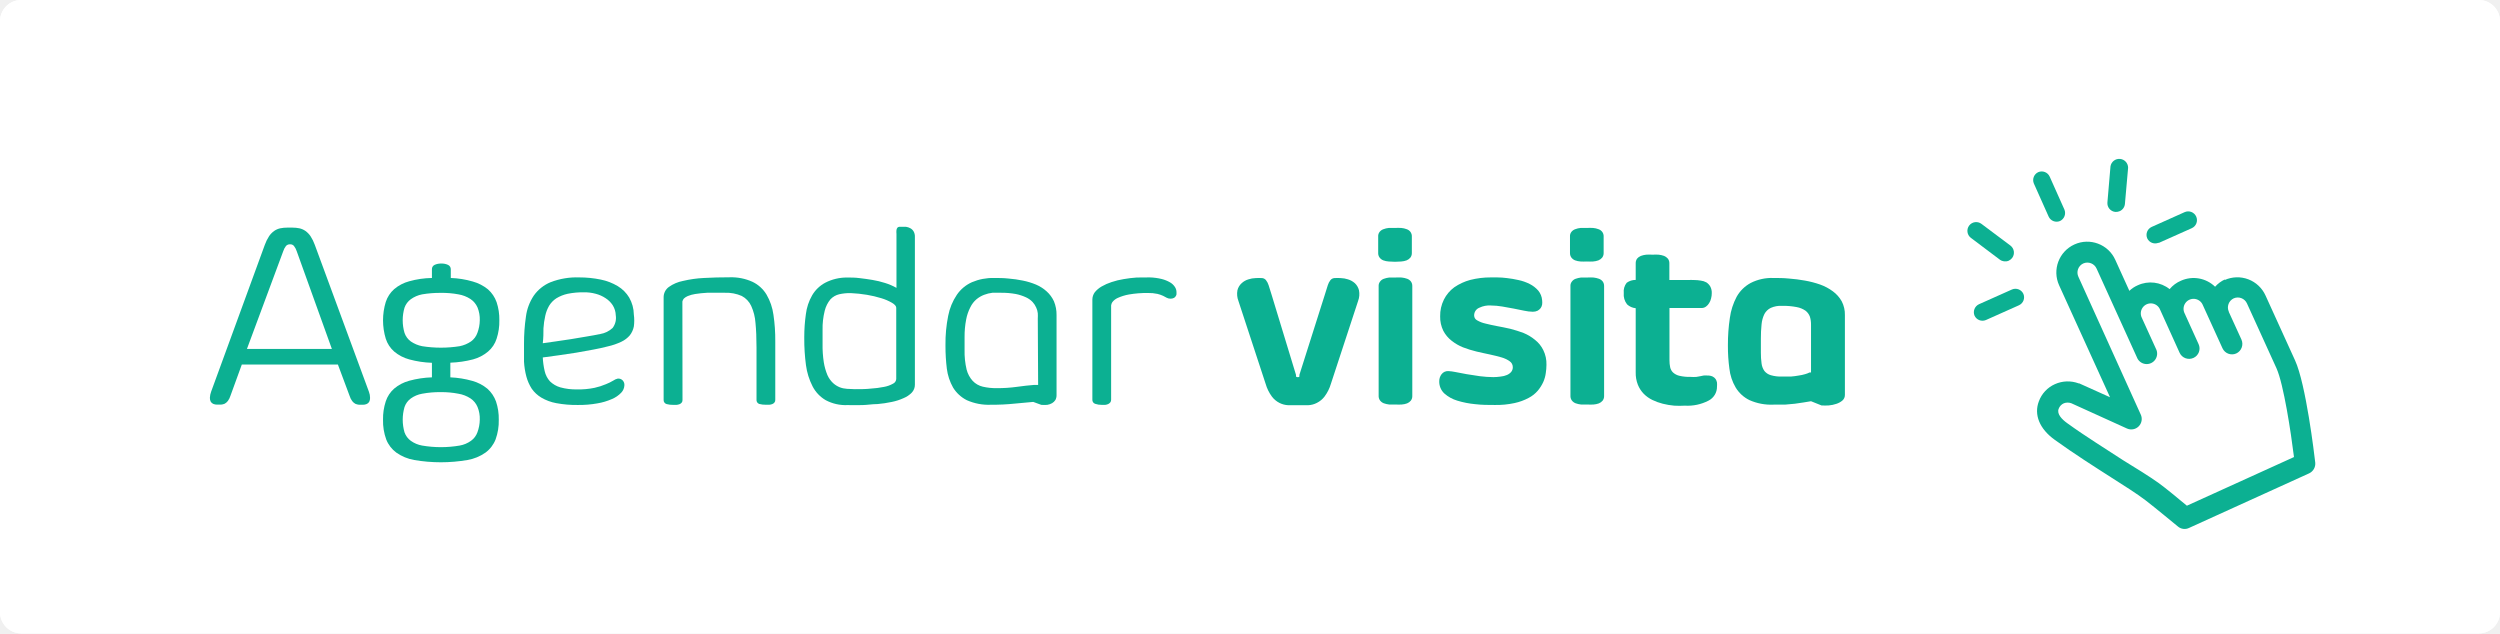
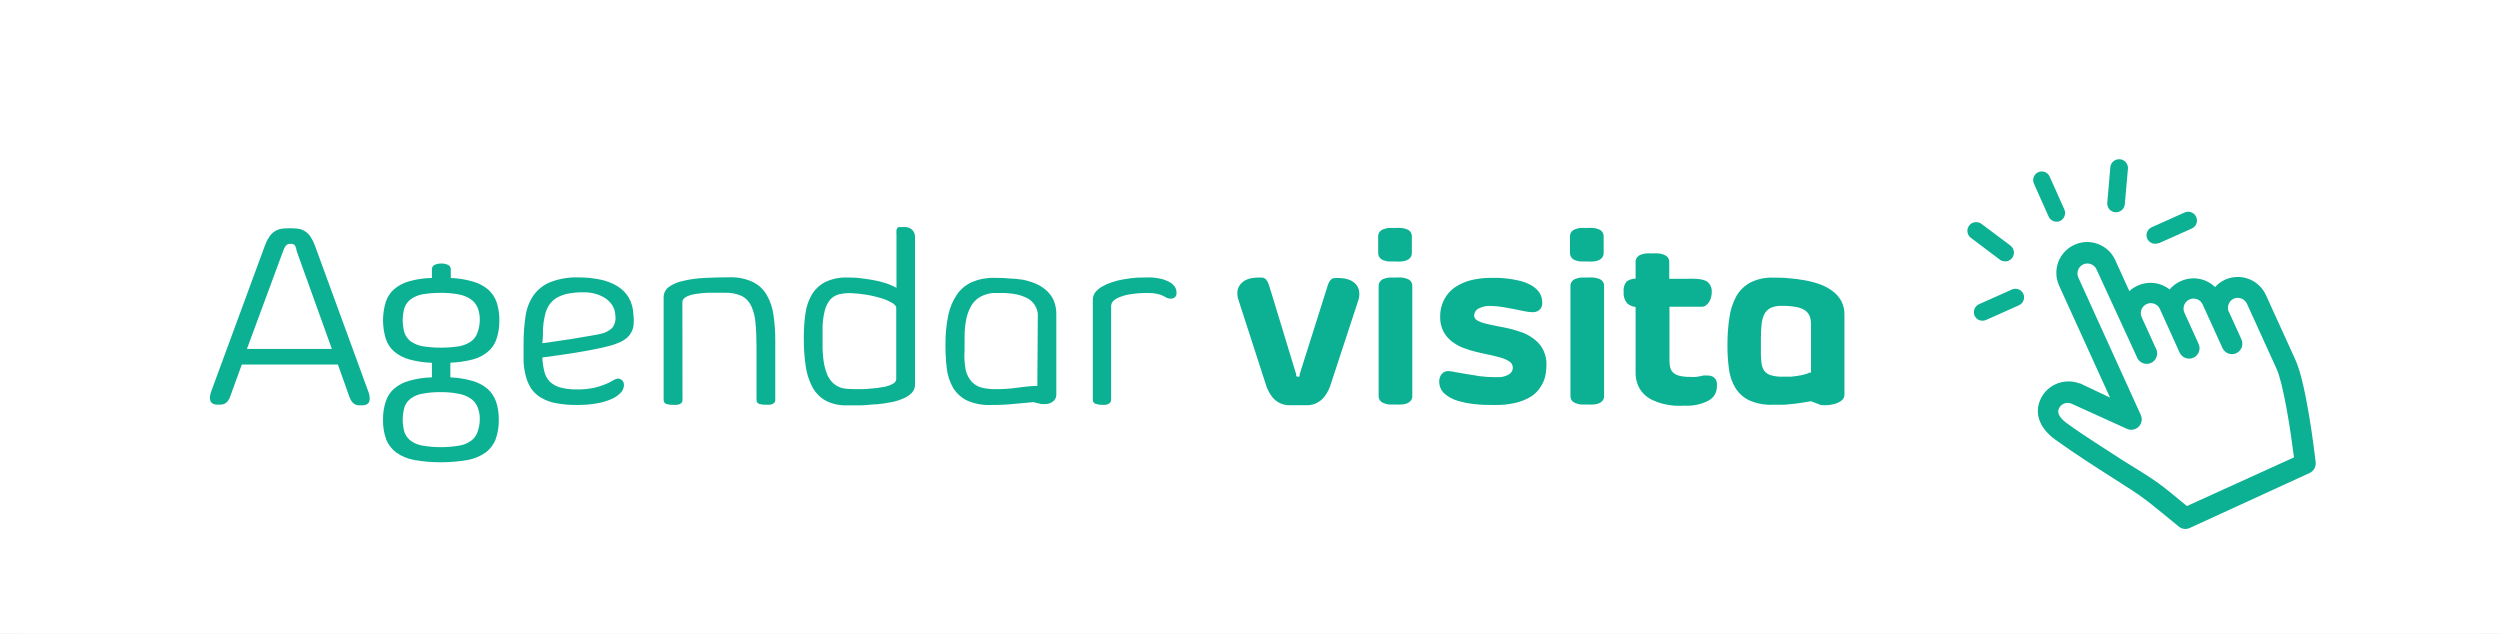
<svg xmlns="http://www.w3.org/2000/svg" id="Capa_1" data-name="Capa 1" viewBox="0 0 219.89 55.71">
-   <defs>
-     <style>.cls-1{fill:#fff;}.cls-2{fill:#0cb092;}</style>
-   </defs>
-   <rect class="cls-1" width="219.89" height="55.71" rx="1.87" />
-   <rect class="cls-1" width="219.89" height="55.71" rx="1.87" />
-   <path class="cls-2" d="M603.27,388.71h-8.45l-1,2.75a1.51,1.51,0,0,1-.23.46.88.88,0,0,1-.28.24,1.07,1.07,0,0,1-.32.08h-.35a.87.87,0,0,1-.32-.06.53.53,0,0,1-.23-.19.72.72,0,0,1-.08-.35,1.78,1.78,0,0,1,.11-.54l4.72-12.91a3.67,3.67,0,0,1,.38-.77,1.8,1.8,0,0,1,.45-.46,1.48,1.48,0,0,1,.53-.23,3.06,3.06,0,0,1,.63-.06h.44a3,3,0,0,1,.61.06,1.48,1.48,0,0,1,.53.23,1.8,1.8,0,0,1,.45.46,3.67,3.67,0,0,1,.38.77L606,391.11a1.48,1.48,0,0,1,.1.54.72.72,0,0,1-.08.35.48.48,0,0,1-.23.19.78.78,0,0,1-.31.06h-.35a1.16,1.16,0,0,1-.32-.08.88.88,0,0,1-.28-.24,1.51,1.51,0,0,1-.23-.46Zm-8-1.37h7.47l-3.09-8.59a1.46,1.46,0,0,0-.24-.46.41.41,0,0,0-.28-.15H599a.44.44,0,0,0-.3.15,1.46,1.46,0,0,0-.24.46Z" transform="translate(-573.55 -356.65)" />
-   <path class="cls-2" d="M617.42,393.57a4.72,4.72,0,0,1-.28,1.73,2.62,2.62,0,0,1-.89,1.16,3.88,3.88,0,0,1-1.58.65,13.85,13.85,0,0,1-4.69,0,3.9,3.9,0,0,1-1.57-.65,2.62,2.62,0,0,1-.89-1.16,4.72,4.72,0,0,1-.28-1.73,4.89,4.89,0,0,1,.24-1.62,2.54,2.54,0,0,1,.74-1.12,3.44,3.44,0,0,1,1.32-.69,8.61,8.61,0,0,1,2-.3v-1.28a8.61,8.61,0,0,1-2-.3,3.44,3.44,0,0,1-1.32-.69,2.51,2.51,0,0,1-.74-1.13,5.55,5.55,0,0,1,0-3.23,2.57,2.57,0,0,1,.74-1.13,3.44,3.44,0,0,1,1.32-.69,7.88,7.88,0,0,1,2-.29v-.75a.41.41,0,0,1,.25-.41,1.34,1.34,0,0,1,.58-.11,1.32,1.32,0,0,1,.57.11.42.42,0,0,1,.26.41v.75a7.87,7.87,0,0,1,1.93.31,3.68,3.68,0,0,1,1.34.69,2.7,2.7,0,0,1,.76,1.13,4.75,4.75,0,0,1,.24,1.59,4.85,4.85,0,0,1-.24,1.62,2.45,2.45,0,0,1-.75,1.13,3.44,3.44,0,0,1-1.32.69,9.05,9.05,0,0,1-2,.29v1.29a8.38,8.38,0,0,1,1.93.31,3.56,3.56,0,0,1,1.33.69,2.76,2.76,0,0,1,.76,1.13A4.77,4.77,0,0,1,617.42,393.57Zm-1.67-8.75a2.75,2.75,0,0,0-.2-1.13,1.71,1.71,0,0,0-.62-.74,2.77,2.77,0,0,0-1.06-.41,7.73,7.73,0,0,0-1.55-.13,9.3,9.3,0,0,0-1.64.13,2.54,2.54,0,0,0-1,.43,1.56,1.56,0,0,0-.55.74,3.93,3.93,0,0,0,0,2.22,1.54,1.54,0,0,0,.55.75,2.68,2.68,0,0,0,1,.42,10.54,10.54,0,0,0,3.3,0,2.68,2.68,0,0,0,1-.42,1.56,1.56,0,0,0,.56-.75A3.26,3.26,0,0,0,615.75,384.82Zm0,8.75a2.69,2.69,0,0,0-.2-1.13,1.68,1.68,0,0,0-.62-.75,2.77,2.77,0,0,0-1.06-.41,7.67,7.67,0,0,0-1.55-.14,8.35,8.35,0,0,0-1.64.14,2.41,2.41,0,0,0-1,.42,1.54,1.54,0,0,0-.55.75,4,4,0,0,0,0,2.23,1.56,1.56,0,0,0,.55.74,2.41,2.41,0,0,0,1,.42,9.79,9.79,0,0,0,3.3,0,2.41,2.41,0,0,0,1-.42,1.58,1.58,0,0,0,.56-.74A3.34,3.34,0,0,0,615.75,393.57Z" transform="translate(-573.55 -356.65)" />
-   <path class="cls-2" d="M627,387.12c-.37.1-.79.19-1.27.28l-1.5.27-1.54.23-1.4.19a6.65,6.65,0,0,0,.17,1.21,2,2,0,0,0,.46.89,2.19,2.19,0,0,0,.91.53,5.13,5.13,0,0,0,1.49.18,6.76,6.76,0,0,0,1.53-.14,5.62,5.62,0,0,0,1-.32,4.37,4.37,0,0,0,.65-.32,1.05,1.05,0,0,1,.38-.17.53.53,0,0,1,.43.15.57.57,0,0,1,.16.43,1,1,0,0,1-.28.66,2.41,2.41,0,0,1-.82.56,5.41,5.41,0,0,1-1.28.38,9,9,0,0,1-1.71.14,9.49,9.49,0,0,1-1.9-.16,4,4,0,0,1-1.32-.49,2.75,2.75,0,0,1-.84-.78,3.79,3.79,0,0,1-.47-1.06,6.51,6.51,0,0,1-.21-1.32c0-.48,0-1,0-1.56a16.17,16.17,0,0,1,.17-2.41,4.31,4.31,0,0,1,.69-1.84,3.38,3.38,0,0,1,1.48-1.18,6.36,6.36,0,0,1,2.52-.42,9.31,9.31,0,0,1,1.89.19,4.7,4.7,0,0,1,1.5.58,2.93,2.93,0,0,1,1,1,3.1,3.1,0,0,1,.41,1.5,3.84,3.84,0,0,1,0,1.05,1.87,1.87,0,0,1-.35.77,2.24,2.24,0,0,1-.73.56A5.68,5.68,0,0,1,627,387.12Zm-2.06-4.76a6.81,6.81,0,0,0-1.46.13,3.21,3.21,0,0,0-1,.4,2.05,2.05,0,0,0-.63.65,3,3,0,0,0-.34.88,6.88,6.88,0,0,0-.16,1.11c0,.4,0,.84-.06,1.31l1.13-.16,1.35-.2,1.37-.23c.45-.07.85-.15,1.2-.22a2.1,2.1,0,0,0,1.09-.53,1.46,1.46,0,0,0,.28-1.12,1.74,1.74,0,0,0-.26-.87,2.1,2.1,0,0,0-.63-.63,2.88,2.88,0,0,0-.87-.39A3.73,3.73,0,0,0,624.9,382.36Z" transform="translate(-573.55 -356.65)" />
-   <path class="cls-2" d="M633.58,391.82a.33.33,0,0,1-.07.24.45.45,0,0,1-.19.14,1,1,0,0,1-.26.06h-.3a2,2,0,0,1-.58-.07.36.36,0,0,1-.26-.38v-9a1.11,1.11,0,0,1,.46-.92,3.17,3.17,0,0,1,1.24-.53,10,10,0,0,1,1.84-.26q1.06-.06,2.28-.06a4.49,4.49,0,0,1,2,.4,2.9,2.9,0,0,1,1.23,1.12,4.79,4.79,0,0,1,.61,1.78,15,15,0,0,1,.16,2.34v5.13a.33.33,0,0,1-.07.24.45.45,0,0,1-.19.14.91.91,0,0,1-.26.06h-.3a2.08,2.08,0,0,1-.59-.07.36.36,0,0,1-.24-.38l0-4.58q0-1.26-.09-2.16a4.33,4.33,0,0,0-.38-1.51,1.89,1.89,0,0,0-.83-.87,3.39,3.39,0,0,0-1.48-.28c-.62,0-1.14,0-1.56,0a10.59,10.59,0,0,0-1.06.11,2.92,2.92,0,0,0-.65.18,1.17,1.17,0,0,0-.34.22.58.58,0,0,0-.13.26c0,.1,0,.2,0,.3Z" transform="translate(-573.55 -356.65)" />
-   <path class="cls-2" d="M648.06,381.06c.34,0,.7,0,1.08.05s.76.09,1.14.16a8,8,0,0,1,1.12.27,5.17,5.17,0,0,1,1,.43v-4.74a1.62,1.62,0,0,1,0-.35.46.46,0,0,1,.08-.2.28.28,0,0,1,.15-.08l.24,0,.37,0a1.07,1.07,0,0,1,.37.12.75.75,0,0,1,.29.27.89.89,0,0,1,.12.49v13a1,1,0,0,1-.27.7,2.12,2.12,0,0,1-.73.49A4.72,4.72,0,0,1,652,392a10.21,10.21,0,0,1-1.27.19c-.44,0-.89.08-1.34.09s-.89,0-1.3,0a3.73,3.73,0,0,1-1.91-.43,3,3,0,0,1-1.16-1.22,5.73,5.73,0,0,1-.58-1.86,17.29,17.29,0,0,1-.15-2.37v-.11a14.42,14.42,0,0,1,.14-2,4.4,4.4,0,0,1,.55-1.66,2.93,2.93,0,0,1,1.15-1.11A4.11,4.11,0,0,1,648.06,381.06Zm.67,9.82c.49,0,1,0,1.41-.05a8.45,8.45,0,0,0,1.16-.15,2.49,2.49,0,0,0,.79-.28.49.49,0,0,0,.29-.41v-6.27c0-.15-.14-.3-.38-.44a4.32,4.32,0,0,0-.93-.4,9.51,9.51,0,0,0-1.27-.3,11.56,11.56,0,0,0-1.43-.15,4.25,4.25,0,0,0-1,.1,1.55,1.55,0,0,0-.78.45,2.53,2.53,0,0,0-.5,1,6.35,6.35,0,0,0-.19,1.69v1.23a9.48,9.48,0,0,0,.11,1.63,5,5,0,0,0,.32,1.12,2.18,2.18,0,0,0,.49.69,2,2,0,0,0,.58.37,2.1,2.1,0,0,0,.65.14Z" transform="translate(-573.55 -356.65)" />
-   <path class="cls-2" d="M664.43,392l-1.63.15a19.08,19.08,0,0,1-2.08.1,4.73,4.73,0,0,1-2.13-.4,3,3,0,0,1-1.21-1.11,4.52,4.52,0,0,1-.55-1.66,16.23,16.23,0,0,1-.12-2V387a12.31,12.31,0,0,1,.24-2.58,5,5,0,0,1,.76-1.84,3.17,3.17,0,0,1,1.33-1.11,4.69,4.69,0,0,1,1.94-.37c.42,0,.84,0,1.28.05a10.33,10.33,0,0,1,1.26.18,6.14,6.14,0,0,1,1.15.35,3.36,3.36,0,0,1,.94.6,2.66,2.66,0,0,1,.64.87,3.05,3.05,0,0,1,.23,1.22v7a.9.9,0,0,1-.1.46.86.86,0,0,1-.29.28,1.28,1.28,0,0,1-.43.15,4.07,4.07,0,0,1-.52,0Zm.4-7.33a4.09,4.09,0,0,0,0-.47,1.57,1.57,0,0,0-.14-.5,1.79,1.79,0,0,0-.32-.49,1.87,1.87,0,0,0-.58-.41,4,4,0,0,0-.89-.29,7,7,0,0,0-1.31-.11c-.25,0-.5,0-.75,0a3,3,0,0,0-.73.18,2.39,2.39,0,0,0-.67.39,2.17,2.17,0,0,0-.54.7,3.89,3.89,0,0,0-.37,1.08,7.74,7.74,0,0,0-.14,1.55v1.12a6.82,6.82,0,0,0,.18,1.74,2.37,2.37,0,0,0,.54,1,1.8,1.8,0,0,0,.88.5,5,5,0,0,0,1.22.13,12.34,12.34,0,0,0,1.82-.12c.53-.07,1-.13,1.43-.16h.22l.18,0Z" transform="translate(-573.55 -356.65)" />
-   <path class="cls-2" d="M674.68,381.05a5,5,0,0,1,1.05.14,2.85,2.85,0,0,1,.74.3,1.25,1.25,0,0,1,.42.4.83.83,0,0,1,.14.47,1.1,1.1,0,0,1,0,.18.48.48,0,0,1-.08.18.37.37,0,0,1-.16.14.6.6,0,0,1-.29.06.67.67,0,0,1-.33-.08l-.32-.17a2.75,2.75,0,0,0-.49-.17,3.6,3.6,0,0,0-.84-.08,9.18,9.18,0,0,0-1.67.13,4.2,4.2,0,0,0-1,.31,1.22,1.22,0,0,0-.46.36.71.71,0,0,0-.11.29v8.29a.36.36,0,0,1-.07.24.58.58,0,0,1-.19.15.89.89,0,0,1-.26.07h-.3a1.72,1.72,0,0,1-.58-.09.36.36,0,0,1-.25-.38V383a1.09,1.09,0,0,1,.21-.64,2.18,2.18,0,0,1,.6-.51,4.48,4.48,0,0,1,.88-.39,6.57,6.57,0,0,1,1.06-.26,10.94,10.94,0,0,1,1.15-.14Z" transform="translate(-573.55 -356.65)" />
-   <path class="cls-2" d="M690.08,382.56l.26-.83a1.38,1.38,0,0,1,.23-.44.49.49,0,0,1,.33-.18,3.91,3.91,0,0,1,.58,0,2.2,2.2,0,0,1,.63.11,1.6,1.6,0,0,1,.61.34,1.28,1.28,0,0,1,.36.62,1.71,1.71,0,0,1-.08.95l-2.39,7.28a3.53,3.53,0,0,1-.56,1.12,1.94,1.94,0,0,1-.68.56,1.82,1.82,0,0,1-.75.2c-.26,0-.52,0-.77,0h-.22c-.26,0-.52,0-.78,0a1.87,1.87,0,0,1-.76-.2,1.91,1.91,0,0,1-.67-.56,3.53,3.53,0,0,1-.55-1.12l-2.39-7.28a1.73,1.73,0,0,1-.09-.95,1.22,1.22,0,0,1,.37-.62,1.49,1.49,0,0,1,.6-.34,2.2,2.2,0,0,1,.63-.11,4,4,0,0,1,.58,0,.49.49,0,0,1,.33.18,1.38,1.38,0,0,1,.23.44l.26.83,2.15,7.06a.84.84,0,0,0,0,.14.14.14,0,0,0,.1.06h.11q.08,0,.09-.06a.72.72,0,0,0,0-.14Z" transform="translate(-573.55 -356.65)" />
-   <path class="cls-2" d="M694.77,377.46a.6.6,0,0,1,.13-.42.73.73,0,0,1,.33-.23,1.7,1.7,0,0,1,.47-.11l.54,0a5,5,0,0,1,.56,0,1.69,1.69,0,0,1,.48.11.68.68,0,0,1,.33.24.65.65,0,0,1,.12.41v1.42a.65.65,0,0,1-.13.43.83.83,0,0,1-.33.24,1.7,1.7,0,0,1-.47.1,6.08,6.08,0,0,1-1.1,0,1.7,1.7,0,0,1-.48-.1.76.76,0,0,1-.33-.25.65.65,0,0,1-.12-.41Zm3,14a.65.65,0,0,1-.13.43.83.83,0,0,1-.33.24,1.7,1.7,0,0,1-.47.1,4.87,4.87,0,0,1-.54,0l-.56,0a2.12,2.12,0,0,1-.48-.11.76.76,0,0,1-.33-.25.65.65,0,0,1-.12-.41v-9.64a.59.59,0,0,1,.13-.41.68.68,0,0,1,.33-.24,2.16,2.16,0,0,1,.47-.11l.54,0a5,5,0,0,1,.56,0,2.12,2.12,0,0,1,.48.11.75.75,0,0,1,.33.24.66.66,0,0,1,.12.41Z" transform="translate(-573.55 -356.65)" />
-   <path class="cls-2" d="M703.21,384.41a.48.48,0,0,0,.27.42,2.53,2.53,0,0,0,.73.28c.3.08.65.15,1,.22s.77.14,1.18.24a11.37,11.37,0,0,1,1.17.37,3.87,3.87,0,0,1,1,.6,2.57,2.57,0,0,1,.73.9,2.74,2.74,0,0,1,.28,1.3,5,5,0,0,1-.06.73,2.86,2.86,0,0,1-.22.78,3.32,3.32,0,0,1-.48.76,2.67,2.67,0,0,1-.81.64,4.65,4.65,0,0,1-1.23.45,7.43,7.43,0,0,1-1.74.17c-.57,0-1.14,0-1.72-.07a7.76,7.76,0,0,1-1.58-.31,3,3,0,0,1-1.14-.63,1.42,1.42,0,0,1-.45-1.09,1,1,0,0,1,.2-.6.7.7,0,0,1,.62-.28,4.21,4.21,0,0,1,.59.08l1,.19,1.17.18a9.88,9.88,0,0,0,1.18.08,4.62,4.62,0,0,0,.65-.05,1.77,1.77,0,0,0,.55-.14,1,1,0,0,0,.37-.27.64.64,0,0,0,.14-.42.62.62,0,0,0-.28-.52,2.36,2.36,0,0,0-.73-.34c-.3-.09-.64-.17-1-.25s-.78-.16-1.18-.26a9.65,9.65,0,0,1-1.19-.37,4,4,0,0,1-1-.58,2.69,2.69,0,0,1-.73-.87,2.75,2.75,0,0,1-.28-1.28,3.18,3.18,0,0,1,.33-1.47,3,3,0,0,1,.91-1.08,4.58,4.58,0,0,1,1.41-.65,7.21,7.21,0,0,1,1.8-.22h.56a7.07,7.07,0,0,1,.87.06,9.34,9.34,0,0,1,1,.17,4,4,0,0,1,1,.35,2.48,2.48,0,0,1,.74.57,1.51,1.51,0,0,1,.35.86,1.53,1.53,0,0,1,0,.37.75.75,0,0,1-.13.32.87.87,0,0,1-.27.23.94.94,0,0,1-.43.09,3.86,3.86,0,0,1-.74-.09l-.94-.19-1-.18a6.22,6.22,0,0,0-1-.09,2,2,0,0,0-1,.19A.72.72,0,0,0,703.21,384.41Z" transform="translate(-573.55 -356.65)" />
-   <path class="cls-2" d="M711.64,377.46a.6.6,0,0,1,.13-.42.73.73,0,0,1,.33-.23,1.7,1.7,0,0,1,.47-.11l.54,0a4.86,4.86,0,0,1,.56,0,1.69,1.69,0,0,1,.48.11.68.68,0,0,1,.33.24.65.65,0,0,1,.12.41v1.42a.65.65,0,0,1-.13.43.83.83,0,0,1-.33.24,1.7,1.7,0,0,1-.47.1,4.78,4.78,0,0,1-.54,0,5.12,5.12,0,0,1-.56,0,1.7,1.7,0,0,1-.48-.1.76.76,0,0,1-.33-.25.65.65,0,0,1-.12-.41Zm3,14a.65.65,0,0,1-.13.43.83.83,0,0,1-.33.24,1.7,1.7,0,0,1-.47.1,4.78,4.78,0,0,1-.54,0l-.56,0a2.12,2.12,0,0,1-.48-.11.76.76,0,0,1-.33-.25.65.65,0,0,1-.12-.41v-9.64a.59.59,0,0,1,.13-.41.68.68,0,0,1,.33-.24,2.16,2.16,0,0,1,.47-.11l.54,0a4.86,4.86,0,0,1,.56,0,2.12,2.12,0,0,1,.48.11.75.75,0,0,1,.33.24.66.66,0,0,1,.12.41Z" transform="translate(-573.55 -356.65)" />
-   <path class="cls-2" d="M720.39,383.62v4.71a2.9,2.9,0,0,0,.06.62.91.91,0,0,0,.25.46,1.25,1.25,0,0,0,.55.29,3.88,3.88,0,0,0,1,.1,3.49,3.49,0,0,0,.51,0l.34-.06.29-.06a1.83,1.83,0,0,1,.35,0,1,1,0,0,1,.45.09.71.71,0,0,1,.26.22.84.84,0,0,1,.12.31,2,2,0,0,1,0,.35,1.36,1.36,0,0,1-.75,1.24,4,4,0,0,1-2.08.44,7.7,7.7,0,0,1-.94,0,6.35,6.35,0,0,1-1-.17,4.7,4.7,0,0,1-.91-.33,2.76,2.76,0,0,1-.76-.54,2.46,2.46,0,0,1-.52-.8,2.8,2.8,0,0,1-.19-1.09v-5.64a1.3,1.3,0,0,1-.76-.34,1.39,1.39,0,0,1-.29-1,1.22,1.22,0,0,1,.26-.9,1.32,1.32,0,0,1,.79-.25v-1.46a.69.69,0,0,1,.12-.41.83.83,0,0,1,.33-.24,2,2,0,0,1,.47-.11,5.24,5.24,0,0,1,.57,0,4.61,4.61,0,0,1,.53,0,2.12,2.12,0,0,1,.48.11.91.91,0,0,1,.33.24.65.65,0,0,1,.13.41v1.47H722a5.42,5.42,0,0,1,.57,0,3.45,3.45,0,0,1,.57.05,1.34,1.34,0,0,1,.5.16,1.07,1.07,0,0,1,.34.36,1.15,1.15,0,0,1,.13.59,1.76,1.76,0,0,1-.06.46,1.26,1.26,0,0,1-.17.41,1,1,0,0,1-.27.3.63.63,0,0,1-.35.13l-.72,0h-2.17Z" transform="translate(-573.55 -356.65)" />
-   <path class="cls-2" d="M732.84,391.94l-.67.11-.75.11-.88.08c-.31,0-.66,0-1,0a4.66,4.66,0,0,1-2.12-.4,2.9,2.9,0,0,1-1.21-1.11,4.18,4.18,0,0,1-.55-1.66,14.48,14.48,0,0,1-.13-2V387a15.85,15.85,0,0,1,.17-2.38,5.56,5.56,0,0,1,.6-1.87,3.11,3.11,0,0,1,1.23-1.21,4.07,4.07,0,0,1,2-.44c.43,0,.89,0,1.37.05a13.25,13.25,0,0,1,1.41.18,8.5,8.5,0,0,1,1.34.35,4.27,4.27,0,0,1,1.12.6,2.78,2.78,0,0,1,.77.87,2.5,2.5,0,0,1,.28,1.22v7a.64.64,0,0,1-.22.51,1.58,1.58,0,0,1-.53.29,2.84,2.84,0,0,1-.67.14,5.21,5.21,0,0,1-.64,0Zm0-6.72a2.28,2.28,0,0,0-.1-.72,1.19,1.19,0,0,0-.38-.52,2,2,0,0,0-.78-.32,6.27,6.27,0,0,0-1.28-.11,2.18,2.18,0,0,0-1,.18,1.27,1.27,0,0,0-.56.54,2.57,2.57,0,0,0-.25.91,11.57,11.57,0,0,0-.06,1.26v1.23a6.5,6.5,0,0,0,.06.95,1.45,1.45,0,0,0,.25.66,1.13,1.13,0,0,0,.56.37,3.15,3.15,0,0,0,1,.12c.26,0,.52,0,.77,0a6.45,6.45,0,0,0,.69-.09,3.63,3.63,0,0,0,.56-.12,2,2,0,0,0,.39-.15l.08,0,.05,0Z" transform="translate(-573.55 -356.65)" />
-   <path class="cls-2" d="M754.74,376.09a.77.77,0,0,1-1-.39l-1.3-2.91a.77.77,0,0,1,.39-1,.77.77,0,0,1,1,.39l1.3,2.91A.78.78,0,0,1,754.74,376.09Z" transform="translate(-573.55 -356.65)" />
-   <path class="cls-2" d="M760,375.22a.85.85,0,0,1-.39.07.77.77,0,0,1-.7-.84l.27-3.17a.78.78,0,0,1,1.55.13l-.28,3.17A.77.77,0,0,1,760,375.22Z" transform="translate(-573.55 -356.65)" />
-   <path class="cls-2" d="M750.23,379.58a.79.79,0,0,1-.78-.09l-2.55-1.92a.77.77,0,1,1,.93-1.23l2.55,1.91a.78.78,0,0,1,.15,1.09A.86.86,0,0,1,750.23,379.58Z" transform="translate(-573.55 -356.65)" />
-   <path class="cls-2" d="M763.41,378a.77.77,0,0,1-1-.39.77.77,0,0,1,.39-1l2.9-1.3h0a.77.77,0,0,1,.63,1.41l-2.91,1.3Z" transform="translate(-573.55 -356.65)" />
-   <path class="cls-2" d="M748.22,384.8a.77.77,0,0,1-1-.39.78.78,0,0,1,.39-1l2.91-1.3h0a.77.77,0,0,1,1,.39.77.77,0,0,1-.39,1l-2.91,1.3Z" transform="translate(-573.55 -356.65)" />
-   <path class="cls-2" d="M769.26,381.22a2.62,2.62,0,0,0-.88.65,2.71,2.71,0,0,0-3-.53,2.63,2.63,0,0,0-1,.74,2.69,2.69,0,0,0-2.8-.34,2.51,2.51,0,0,0-.74.49l-1.24-2.73a2.71,2.71,0,1,0-4.94,2.24l4.48,9.85-2.71-1.22-.05,0a2.75,2.75,0,0,0-2.09.07h0a2.65,2.65,0,0,0-1.41,1.51c-.45,1.18.06,2.42,1.39,3.38,1.72,1.24,3.47,2.35,5,3.33,1.13.72,2.2,1.39,3,2s2.8,2.27,2.83,2.29a.9.9,0,0,0,1,.13l10.56-4.8a.94.94,0,0,0,.53-.94c-.08-.7-.82-6.92-1.78-9l-2.59-5.69a2.72,2.72,0,0,0-3.6-1.37Zm.33,2.85a.89.89,0,0,1,.43-1.18.89.89,0,0,1,1.17.46l2.59,5.69c.63,1.4,1.27,5.63,1.54,7.81l-9.42,4.28c-.67-.56-1.93-1.6-2.49-2-.87-.62-2-1.31-3.12-2-1.52-1-3.26-2.06-4.93-3.27-.43-.31-.92-.79-.74-1.25a.85.85,0,0,1,.46-.49.94.94,0,0,1,.66,0l4.89,2.22a.92.92,0,0,0,1.22-1.21L756.36,381a.88.88,0,0,1,.43-1.18.89.89,0,0,1,1.17.46l3.54,7.79a.92.92,0,1,0,1.67-.76l-1.23-2.7a.88.88,0,1,1,1.6-.73l1.72,3.8a.92.92,0,0,0,1.22.45.91.91,0,0,0,.45-1.21l-1.23-2.71a.88.88,0,1,1,1.6-.73l1.73,3.8a.92.92,0,0,0,1.21.46.93.93,0,0,0,.46-1.22l-1.11-2.43Zm0,0" transform="translate(-573.55 -356.65)" />
+   <rect width="219.89" height="55.71" style="fill:#fff" />
+   <rect width="219.89" height="55.71" rx="1.87" style="fill:#fff" />
+   <path d="M602.77,387.46h-8.45l-1,2.75a1.51,1.51,0,0,1-.23.46.88.88,0,0,1-.28.24.84.84,0,0,1-.32.08h-.35a.87.87,0,0,1-.32-.06.53.53,0,0,1-.23-.19.72.72,0,0,1-.08-.35,1.78,1.78,0,0,1,.11-.54L596.35,377a3.67,3.67,0,0,1,.38-.77,1.8,1.8,0,0,1,.45-.46,1.48,1.48,0,0,1,.53-.23,3.06,3.06,0,0,1,.63-.06h.44a3,3,0,0,1,.61.06,1.48,1.48,0,0,1,.53.23,1.8,1.8,0,0,1,.45.46,3.67,3.67,0,0,1,.38.77l4.72,12.91a1.48,1.48,0,0,1,.1.54.72.72,0,0,1-.08.35.48.48,0,0,1-.23.19.78.78,0,0,1-.31.06h-.35a.89.89,0,0,1-.32-.08.88.88,0,0,1-.28-.24,1.51,1.51,0,0,1-.23-.46Zm-8-1.37h7.47l-3.09-8.59A1.46,1.46,0,0,0,599,377a.41.41,0,0,0-.28-.15h-.22a.44.44,0,0,0-.3.15,1.46,1.46,0,0,0-.24.46Z" transform="translate(-573.05 -355.4)" style="fill:#0cb092" />
+   <path d="M616.92,392.32a4.72,4.72,0,0,1-.28,1.73,2.62,2.62,0,0,1-.89,1.16,4,4,0,0,1-1.58.65,13.85,13.85,0,0,1-4.69,0,4,4,0,0,1-1.57-.65,2.62,2.62,0,0,1-.89-1.16,4.72,4.72,0,0,1-.28-1.73,4.83,4.83,0,0,1,.24-1.61,2.51,2.51,0,0,1,.74-1.13,3.44,3.44,0,0,1,1.32-.69,8.09,8.09,0,0,1,2-.3v-1.28a8.61,8.61,0,0,1-2-.3,3.44,3.44,0,0,1-1.32-.69,2.51,2.51,0,0,1-.74-1.13,5.55,5.55,0,0,1,0-3.23,2.57,2.57,0,0,1,.74-1.13,3.44,3.44,0,0,1,1.32-.69,7.88,7.88,0,0,1,2-.29v-.75a.42.42,0,0,1,.25-.41,1.34,1.34,0,0,1,.58-.11,1.32,1.32,0,0,1,.57.11.42.42,0,0,1,.26.41v.75a7.87,7.87,0,0,1,1.93.31,3.68,3.68,0,0,1,1.34.69,2.7,2.7,0,0,1,.76,1.13,4.75,4.75,0,0,1,.24,1.59,4.85,4.85,0,0,1-.24,1.62,2.45,2.45,0,0,1-.75,1.13,3.44,3.44,0,0,1-1.32.69,9.05,9.05,0,0,1-2,.29v1.29a8.38,8.38,0,0,1,1.93.31,3.56,3.56,0,0,1,1.33.69,2.76,2.76,0,0,1,.76,1.13A4.77,4.77,0,0,1,616.92,392.32Zm-1.67-8.75a2.75,2.75,0,0,0-.2-1.13,1.71,1.71,0,0,0-.62-.74,2.77,2.77,0,0,0-1.06-.41,7.73,7.73,0,0,0-1.55-.13,9.3,9.3,0,0,0-1.64.13,2.54,2.54,0,0,0-1,.43,1.63,1.63,0,0,0-.55.74,3.93,3.93,0,0,0,0,2.22,1.6,1.6,0,0,0,.55.75,2.68,2.68,0,0,0,1,.42,10.54,10.54,0,0,0,3.3,0,2.68,2.68,0,0,0,1-.42,1.56,1.56,0,0,0,.56-.75A3.26,3.26,0,0,0,615.25,383.57Zm0,8.75a2.69,2.69,0,0,0-.2-1.13,1.68,1.68,0,0,0-.62-.75,2.77,2.77,0,0,0-1.06-.41,7.67,7.67,0,0,0-1.55-.14,8.35,8.35,0,0,0-1.64.14,2.41,2.41,0,0,0-1,.42,1.6,1.6,0,0,0-.55.75,4,4,0,0,0,0,2.23,1.63,1.63,0,0,0,.55.74,2.41,2.41,0,0,0,1,.42,9.79,9.79,0,0,0,3.3,0,2.41,2.41,0,0,0,1-.42,1.58,1.58,0,0,0,.56-.74A3.3,3.3,0,0,0,615.25,392.32Z" transform="translate(-573.05 -355.4)" style="fill:#0cb092" />
+   <path d="M626.46,385.87c-.37.1-.79.19-1.27.28l-1.5.27-1.54.23-1.4.19a6.65,6.65,0,0,0,.17,1.21,1.94,1.94,0,0,0,.46.89,2.19,2.19,0,0,0,.91.53,5.13,5.13,0,0,0,1.49.18,6.76,6.76,0,0,0,1.53-.14,5.62,5.62,0,0,0,1-.32,4.37,4.37,0,0,0,.65-.32,1.05,1.05,0,0,1,.38-.17.53.53,0,0,1,.43.15.59.59,0,0,1,.16.43,1,1,0,0,1-.28.66,2.41,2.41,0,0,1-.82.56,5.36,5.36,0,0,1-1.29.38,9.65,9.65,0,0,1-1.7.14,9.49,9.49,0,0,1-1.9-.16,4,4,0,0,1-1.32-.49,2.75,2.75,0,0,1-.84-.78,3.79,3.79,0,0,1-.47-1.06,6.51,6.51,0,0,1-.21-1.32c0-.48,0-1,0-1.56a16.17,16.17,0,0,1,.17-2.41,4.31,4.31,0,0,1,.69-1.84,3.38,3.38,0,0,1,1.48-1.18,6.36,6.36,0,0,1,2.52-.42,9.31,9.31,0,0,1,1.89.19,4.7,4.7,0,0,1,1.5.58,2.93,2.93,0,0,1,1,1,3.21,3.21,0,0,1,.41,1.5,3.84,3.84,0,0,1,0,1.05,1.87,1.87,0,0,1-.35.77,2.24,2.24,0,0,1-.73.56A5.68,5.68,0,0,1,626.46,385.87Zm-2.06-4.76a6.81,6.81,0,0,0-1.46.13,3.31,3.31,0,0,0-1,.4,2.05,2.05,0,0,0-.63.65,3,3,0,0,0-.34.88,6.88,6.88,0,0,0-.16,1.11c0,.4,0,.84-.06,1.31l1.13-.16,1.35-.2,1.37-.23c.45-.07.85-.15,1.2-.22a2.1,2.1,0,0,0,1.09-.53,1.42,1.42,0,0,0,.28-1.12,1.74,1.74,0,0,0-.26-.87,2.19,2.19,0,0,0-.62-.63,3.06,3.06,0,0,0-.88-.39A3.73,3.73,0,0,0,624.4,381.11Z" transform="translate(-573.05 -355.4)" style="fill:#0cb092" />
+   <path d="M633.08,390.57a.33.33,0,0,1-.07.24.45.45,0,0,1-.19.14.91.91,0,0,1-.26.06h-.3a2,2,0,0,1-.58-.07.36.36,0,0,1-.26-.38v-9a1.11,1.11,0,0,1,.46-.92,3.17,3.17,0,0,1,1.24-.53,9.92,9.92,0,0,1,1.84-.26q1.06-.06,2.28-.06a4.49,4.49,0,0,1,2,.4,2.9,2.9,0,0,1,1.23,1.12,4.79,4.79,0,0,1,.61,1.78,15,15,0,0,1,.16,2.34v5.13a.33.33,0,0,1-.07.24.49.49,0,0,1-.18.14,1.07,1.07,0,0,1-.27.06h-.3a2.08,2.08,0,0,1-.59-.07.36.36,0,0,1-.24-.38l0-4.58q0-1.26-.09-2.16a4.33,4.33,0,0,0-.38-1.51,1.89,1.89,0,0,0-.83-.87,3.39,3.39,0,0,0-1.48-.28c-.62,0-1.14,0-1.56,0a10.59,10.59,0,0,0-1.06.11,2.92,2.92,0,0,0-.65.18,1.17,1.17,0,0,0-.34.22.58.58,0,0,0-.13.26c0,.1,0,.2,0,.3Z" transform="translate(-573.05 -355.4)" style="fill:#0cb092" />
+   <path d="M647.56,379.81c.34,0,.7,0,1.08.05s.76.09,1.14.16a8,8,0,0,1,1.12.27,5.17,5.17,0,0,1,1,.43V376a1.62,1.62,0,0,1,0-.35.46.46,0,0,1,.08-.2.28.28,0,0,1,.15-.08l.24,0,.37,0a1.07,1.07,0,0,1,.37.12.75.75,0,0,1,.29.27.89.89,0,0,1,.13.49v13a1,1,0,0,1-.28.7,2.22,2.22,0,0,1-.73.49,4.57,4.57,0,0,1-1.06.33,12.5,12.5,0,0,1-1.27.19c-.44,0-.89.08-1.34.09s-.89,0-1.3,0a3.73,3.73,0,0,1-1.91-.43,3,3,0,0,1-1.16-1.22,5.5,5.5,0,0,1-.57-1.86,15.78,15.78,0,0,1-.16-2.37V385a14.42,14.42,0,0,1,.14-2,4.4,4.4,0,0,1,.55-1.66,2.93,2.93,0,0,1,1.15-1.11A4.11,4.11,0,0,1,647.56,379.81Zm.67,9.82c.49,0,1,0,1.41-.05a8.45,8.45,0,0,0,1.16-.15,2.49,2.49,0,0,0,.79-.28.49.49,0,0,0,.29-.41v-6.27c0-.15-.14-.3-.38-.44a4.32,4.32,0,0,0-.93-.4,9.51,9.51,0,0,0-1.27-.3,11.56,11.56,0,0,0-1.43-.15,4.25,4.25,0,0,0-1,.1,1.55,1.55,0,0,0-.78.45,2.53,2.53,0,0,0-.5,1,6.35,6.35,0,0,0-.19,1.69v1.23a9.48,9.48,0,0,0,.11,1.63,5,5,0,0,0,.32,1.12,2.35,2.35,0,0,0,.49.69,2,2,0,0,0,.58.37,2.1,2.1,0,0,0,.65.14Z" transform="translate(-573.05 -355.4)" style="fill:#0cb092" />
+   <path d="M663.93,390.77l-1.63.15a19.08,19.08,0,0,1-2.08.1,4.73,4.73,0,0,1-2.13-.4,3,3,0,0,1-1.21-1.11,4.52,4.52,0,0,1-.55-1.66,16.23,16.23,0,0,1-.12-2v-.11a12.31,12.31,0,0,1,.24-2.58,5,5,0,0,1,.76-1.84,3.17,3.17,0,0,1,1.33-1.11,4.69,4.69,0,0,1,1.94-.37c.42,0,.84,0,1.28.05A10.33,10.33,0,0,1,663,380a6.14,6.14,0,0,1,1.15.35,3.36,3.36,0,0,1,.94.6,2.66,2.66,0,0,1,.64.87,3.05,3.05,0,0,1,.23,1.22v7a.9.9,0,0,1-.1.46.86.86,0,0,1-.29.28,1.11,1.11,0,0,1-.42.15,3,3,0,0,1-.53,0Zm.4-7.33a4.09,4.09,0,0,0,0-.47,1.57,1.57,0,0,0-.14-.5,1.79,1.79,0,0,0-.32-.49,1.87,1.87,0,0,0-.58-.41,4,4,0,0,0-.89-.29,7,7,0,0,0-1.31-.11c-.25,0-.5,0-.75,0a3,3,0,0,0-.73.18,2.39,2.39,0,0,0-.67.39,2.17,2.17,0,0,0-.54.7,3.89,3.89,0,0,0-.37,1.08,7.74,7.74,0,0,0-.14,1.55v1.12A6.82,6.82,0,0,0,658,388a2.37,2.37,0,0,0,.54,1,1.8,1.8,0,0,0,.88.5,5,5,0,0,0,1.22.13,12.34,12.34,0,0,0,1.82-.12c.53-.07,1-.13,1.43-.16h.22l.18,0Z" transform="translate(-573.05 -355.4)" style="fill:#0cb092" />
+   <path d="M674.18,379.8a5,5,0,0,1,1.05.14,2.85,2.85,0,0,1,.74.3,1.25,1.25,0,0,1,.42.4.83.83,0,0,1,.14.47,1.1,1.1,0,0,1,0,.18.48.48,0,0,1-.08.18.37.37,0,0,1-.16.14.6.6,0,0,1-.29.06.67.67,0,0,1-.33-.08l-.32-.17a2.75,2.75,0,0,0-.49-.17,3.6,3.6,0,0,0-.84-.08,9.18,9.18,0,0,0-1.67.13,4.05,4.05,0,0,0-1,.31,1.31,1.31,0,0,0-.46.36.71.71,0,0,0-.11.29v8.29a.36.36,0,0,1-.07.24.58.58,0,0,1-.19.15.89.89,0,0,1-.26.07H670a1.68,1.68,0,0,1-.58-.09.36.36,0,0,1-.25-.38v-8.78a1.09,1.09,0,0,1,.21-.64,2.18,2.18,0,0,1,.6-.51,4.48,4.48,0,0,1,.88-.39,6.57,6.57,0,0,1,1.06-.26,10.94,10.94,0,0,1,1.15-.14Z" transform="translate(-573.05 -355.4)" style="fill:#0cb092" />
+   <path d="M689.58,381.31l.26-.83a1.38,1.38,0,0,1,.23-.44.49.49,0,0,1,.33-.18,3.91,3.91,0,0,1,.58,0,2.2,2.2,0,0,1,.63.11,1.6,1.6,0,0,1,.61.34,1.28,1.28,0,0,1,.36.62,1.71,1.71,0,0,1-.08.95l-2.39,7.28a3.53,3.53,0,0,1-.56,1.12,1.94,1.94,0,0,1-.68.56,1.82,1.82,0,0,1-.75.2c-.26,0-.52,0-.77,0h-.22c-.26,0-.52,0-.78,0a1.87,1.87,0,0,1-.76-.2,1.91,1.91,0,0,1-.67-.56,3.53,3.53,0,0,1-.55-1.12L682,381.84a1.73,1.73,0,0,1-.09-.95,1.22,1.22,0,0,1,.37-.62,1.49,1.49,0,0,1,.6-.34,2.2,2.2,0,0,1,.63-.11,4,4,0,0,1,.58,0,.49.49,0,0,1,.33.18,1.38,1.38,0,0,1,.23.44l.26.83,2.15,7.06a1.27,1.27,0,0,0,0,.14.14.14,0,0,0,.1.06h.11q.08,0,.09-.06a1.09,1.09,0,0,0,0-.14Z" transform="translate(-573.05 -355.4)" style="fill:#0cb092" />
+   <path d="M694.27,376.21a.62.62,0,0,1,.13-.42.73.73,0,0,1,.33-.23,1.7,1.7,0,0,1,.47-.11l.54,0a5,5,0,0,1,.56,0,1.69,1.69,0,0,1,.48.11.68.68,0,0,1,.33.24.65.65,0,0,1,.12.41v1.42a.65.65,0,0,1-.13.43.83.83,0,0,1-.33.24,1.7,1.7,0,0,1-.47.1,4.87,4.87,0,0,1-.54,0l-.56,0a2.12,2.12,0,0,1-.48-.11.76.76,0,0,1-.33-.25.65.65,0,0,1-.12-.41Zm3,14a.65.65,0,0,1-.13.43.83.83,0,0,1-.33.24,1.7,1.7,0,0,1-.47.1,4.87,4.87,0,0,1-.54,0l-.56,0a1.69,1.69,0,0,1-.48-.12.68.68,0,0,1-.33-.24.65.65,0,0,1-.12-.41v-9.64a.59.59,0,0,1,.13-.41.68.68,0,0,1,.33-.24,2.16,2.16,0,0,1,.47-.11l.54,0a5,5,0,0,1,.56,0,2.12,2.12,0,0,1,.48.11.75.75,0,0,1,.33.24.66.66,0,0,1,.12.41Z" transform="translate(-573.05 -355.4)" style="fill:#0cb092" />
+   <path d="M702.71,383.16a.48.48,0,0,0,.27.42,2.53,2.53,0,0,0,.73.28c.3.08.65.15,1,.22s.77.14,1.18.24a11.37,11.37,0,0,1,1.17.37,3.87,3.87,0,0,1,1,.6,2.57,2.57,0,0,1,.73.9,2.74,2.74,0,0,1,.28,1.3,4.88,4.88,0,0,1-.06.73,2.86,2.86,0,0,1-.22.78,3.32,3.32,0,0,1-.48.76,2.67,2.67,0,0,1-.81.64,4.65,4.65,0,0,1-1.23.45,7.43,7.43,0,0,1-1.74.17c-.57,0-1.14,0-1.72-.07a7.76,7.76,0,0,1-1.58-.31,3,3,0,0,1-1.14-.63,1.42,1.42,0,0,1-.45-1.09,1,1,0,0,1,.2-.6.7.7,0,0,1,.62-.28,3.36,3.36,0,0,1,.59.09l1,.17,1.17.19a9.88,9.88,0,0,0,1.18.08c.22,0,.44,0,.65,0a2.1,2.1,0,0,0,.55-.15,1,1,0,0,0,.37-.27.64.64,0,0,0,.14-.42.62.62,0,0,0-.28-.52,2.61,2.61,0,0,0-.73-.34c-.3-.09-.64-.17-1-.25s-.78-.16-1.18-.26a9.65,9.65,0,0,1-1.19-.37,4.27,4.27,0,0,1-1-.57,2.84,2.84,0,0,1-.73-.88,2.75,2.75,0,0,1-.28-1.28,3.18,3.18,0,0,1,.33-1.47,3,3,0,0,1,.91-1.08,4.58,4.58,0,0,1,1.41-.65,7.21,7.21,0,0,1,1.8-.22h.56a7.07,7.07,0,0,1,.87.06,9.34,9.34,0,0,1,1,.17,4,4,0,0,1,1,.35,2.48,2.48,0,0,1,.74.57,1.51,1.51,0,0,1,.35.86,1.53,1.53,0,0,1,0,.37.75.75,0,0,1-.13.32.87.87,0,0,1-.27.23.94.94,0,0,1-.43.09,3.86,3.86,0,0,1-.74-.09l-.94-.19-1-.18a6.22,6.22,0,0,0-1-.09,2,2,0,0,0-1,.19A.72.72,0,0,0,702.71,383.16Z" transform="translate(-573.05 -355.4)" style="fill:#0cb092" />
+   <path d="M711.14,376.21a.62.62,0,0,1,.13-.42.73.73,0,0,1,.33-.23,1.7,1.7,0,0,1,.47-.11l.54,0a4.86,4.86,0,0,1,.56,0,1.69,1.69,0,0,1,.48.11.68.68,0,0,1,.33.24.65.65,0,0,1,.12.41v1.42a.65.65,0,0,1-.13.43.83.83,0,0,1-.33.24,1.7,1.7,0,0,1-.47.1,4.78,4.78,0,0,1-.54,0l-.56,0a2.12,2.12,0,0,1-.48-.11.76.76,0,0,1-.33-.25.65.65,0,0,1-.12-.41Zm3,14a.65.65,0,0,1-.13.43.83.83,0,0,1-.33.24,1.7,1.7,0,0,1-.47.1,4.78,4.78,0,0,1-.54,0l-.56,0a1.69,1.69,0,0,1-.48-.12.68.68,0,0,1-.33-.24.65.65,0,0,1-.12-.41v-9.64a.59.59,0,0,1,.13-.41.68.68,0,0,1,.33-.24,2.16,2.16,0,0,1,.47-.11l.54,0a4.86,4.86,0,0,1,.56,0,2.12,2.12,0,0,1,.48.11.75.75,0,0,1,.33.24.66.66,0,0,1,.12.41Z" transform="translate(-573.05 -355.4)" style="fill:#0cb092" />
+   <path d="M719.89,382.37v4.71a2.9,2.9,0,0,0,.06.62.91.91,0,0,0,.25.46,1.25,1.25,0,0,0,.55.29,3.91,3.91,0,0,0,1,.1,3.43,3.43,0,0,0,.5,0l.34-.06.29-.06a1.83,1.83,0,0,1,.35,0,1,1,0,0,1,.45.09.71.71,0,0,1,.26.22.91.91,0,0,1,.12.31,2,2,0,0,1,0,.35,1.36,1.36,0,0,1-.75,1.24,4,4,0,0,1-2.08.44,7.7,7.7,0,0,1-.94,0,6.35,6.35,0,0,1-1-.17,4.7,4.7,0,0,1-.91-.33,2.76,2.76,0,0,1-.76-.54,2.46,2.46,0,0,1-.52-.8,2.8,2.8,0,0,1-.19-1.09V382.4a1.3,1.3,0,0,1-.76-.34,1.39,1.39,0,0,1-.29-1,1.18,1.18,0,0,1,.26-.9,1.32,1.32,0,0,1,.79-.25v-1.46a.69.69,0,0,1,.12-.41.83.83,0,0,1,.33-.24,2,2,0,0,1,.47-.11,5.24,5.24,0,0,1,.57,0,4.61,4.61,0,0,1,.53,0,2.12,2.12,0,0,1,.48.11.91.91,0,0,1,.33.24.65.65,0,0,1,.13.41v1.47h1.63a5.42,5.42,0,0,1,.57,0,3.45,3.45,0,0,1,.57.05,1.34,1.34,0,0,1,.5.16,1.07,1.07,0,0,1,.34.36,1.15,1.15,0,0,1,.13.59,1.76,1.76,0,0,1-.06.46,1.26,1.26,0,0,1-.17.41,1,1,0,0,1-.27.3.63.63,0,0,1-.35.13l-.72,0h-2.17Z" transform="translate(-573.05 -355.4)" style="fill:#0cb092" />
+   <path d="M732.34,390.69l-.67.11-.75.11L730,391c-.31,0-.66,0-1,0a4.66,4.66,0,0,1-2.12-.4,2.9,2.9,0,0,1-1.21-1.11,4.18,4.18,0,0,1-.55-1.66,14.48,14.48,0,0,1-.13-2v-.11a15.85,15.85,0,0,1,.17-2.38,5.56,5.56,0,0,1,.6-1.87,3.11,3.11,0,0,1,1.23-1.21,4.07,4.07,0,0,1,2-.44c.43,0,.89,0,1.37.05a13.25,13.25,0,0,1,1.41.18,8.5,8.5,0,0,1,1.34.35,4.27,4.27,0,0,1,1.12.6,2.78,2.78,0,0,1,.77.87,2.5,2.5,0,0,1,.28,1.22v7a.64.64,0,0,1-.22.51,1.58,1.58,0,0,1-.53.29,2.84,2.84,0,0,1-.67.14,5.21,5.21,0,0,1-.64,0Zm0-6.72a2.28,2.28,0,0,0-.1-.72,1.19,1.19,0,0,0-.38-.52,2,2,0,0,0-.78-.32,6.27,6.27,0,0,0-1.28-.11,2.18,2.18,0,0,0-1,.18,1.22,1.22,0,0,0-.56.54,2.57,2.57,0,0,0-.25.91,11.57,11.57,0,0,0-.06,1.26v1.23a6.5,6.5,0,0,0,.06.95,1.49,1.49,0,0,0,.25.66,1.09,1.09,0,0,0,.56.37,3.11,3.11,0,0,0,1,.13c.26,0,.52,0,.77,0a6.45,6.45,0,0,0,.69-.09,3.63,3.63,0,0,0,.56-.12,2,2,0,0,0,.39-.15l.08,0,.05,0Z" transform="translate(-573.05 -355.4)" style="fill:#0cb092" />
+   <path d="M754.24,374.84a.77.77,0,0,1-1-.39l-1.3-2.91a.77.77,0,0,1,.39-1,.77.77,0,0,1,1,.39l1.3,2.91A.78.78,0,0,1,754.24,374.84Z" transform="translate(-573.05 -355.4)" style="fill:#0cb092" />
+   <path d="M759.49,374a.85.85,0,0,1-.39.07.77.77,0,0,1-.7-.84l.27-3.17a.78.78,0,0,1,1.55.13l-.28,3.17A.77.77,0,0,1,759.49,374Z" transform="translate(-573.05 -355.4)" style="fill:#0cb092" />
+   <path d="M749.73,378.33a.79.79,0,0,1-.78-.09l-2.55-1.92a.77.77,0,1,1,.93-1.23l2.55,1.91a.78.78,0,0,1,.15,1.09A.86.86,0,0,1,749.73,378.33Z" transform="translate(-573.05 -355.4)" style="fill:#0cb092" />
+   <path d="M762.91,376.78a.77.77,0,0,1-1-.39.77.77,0,0,1,.39-1l2.9-1.3h0a.77.77,0,0,1,.63,1.41l-2.91,1.3Z" transform="translate(-573.05 -355.4)" style="fill:#0cb092" />
+   <path d="M747.72,383.55a.77.77,0,0,1-1-.39.78.78,0,0,1,.39-1l2.91-1.3h0a.77.77,0,0,1,1,.39.77.77,0,0,1-.39,1l-2.91,1.3Z" transform="translate(-573.05 -355.4)" style="fill:#0cb092" />
+   <path d="M768.76,380a2.62,2.62,0,0,0-.88.65,2.71,2.71,0,0,0-3-.53,2.63,2.63,0,0,0-1,.74,2.69,2.69,0,0,0-2.8-.34,2.51,2.51,0,0,0-.74.49l-1.24-2.73a2.71,2.71,0,1,0-4.94,2.24l4.48,9.85L756,389.12l-.05,0a2.75,2.75,0,0,0-2.09.07h0a2.65,2.65,0,0,0-1.41,1.51c-.45,1.18.06,2.42,1.39,3.38,1.72,1.24,3.47,2.35,5,3.33,1.13.72,2.2,1.39,3,2s2.8,2.27,2.83,2.29a.9.9,0,0,0,1,.13L776.2,397a.94.94,0,0,0,.53-.94c-.08-.7-.82-6.92-1.78-9l-2.59-5.69a2.72,2.72,0,0,0-3.6-1.37Zm.33,2.85a.89.89,0,0,1,.43-1.18.89.89,0,0,1,1.17.46l2.59,5.69c.63,1.4,1.27,5.63,1.54,7.81l-9.42,4.28c-.67-.56-1.93-1.6-2.49-2-.87-.62-2-1.31-3.12-2-1.52-1-3.26-2.06-4.93-3.27-.43-.31-.92-.79-.74-1.25a.85.85,0,0,1,.46-.49.94.94,0,0,1,.66,0l4.89,2.22a.92.92,0,0,0,1.22-1.21l-5.49-12.08a.88.88,0,0,1,.43-1.18.89.89,0,0,1,1.17.46L761,386.8a.92.92,0,1,0,1.67-.76l-1.23-2.7a.88.88,0,1,1,1.6-.73l1.72,3.8a.92.92,0,0,0,1.22.45.91.91,0,0,0,.45-1.21l-1.23-2.71a.88.88,0,1,1,1.6-.73l1.73,3.8a.92.92,0,0,0,1.21.46.93.93,0,0,0,.46-1.22l-1.11-2.43Zm0,0" transform="translate(-573.05 -355.4)" style="fill:#0cb092" />
</svg>
